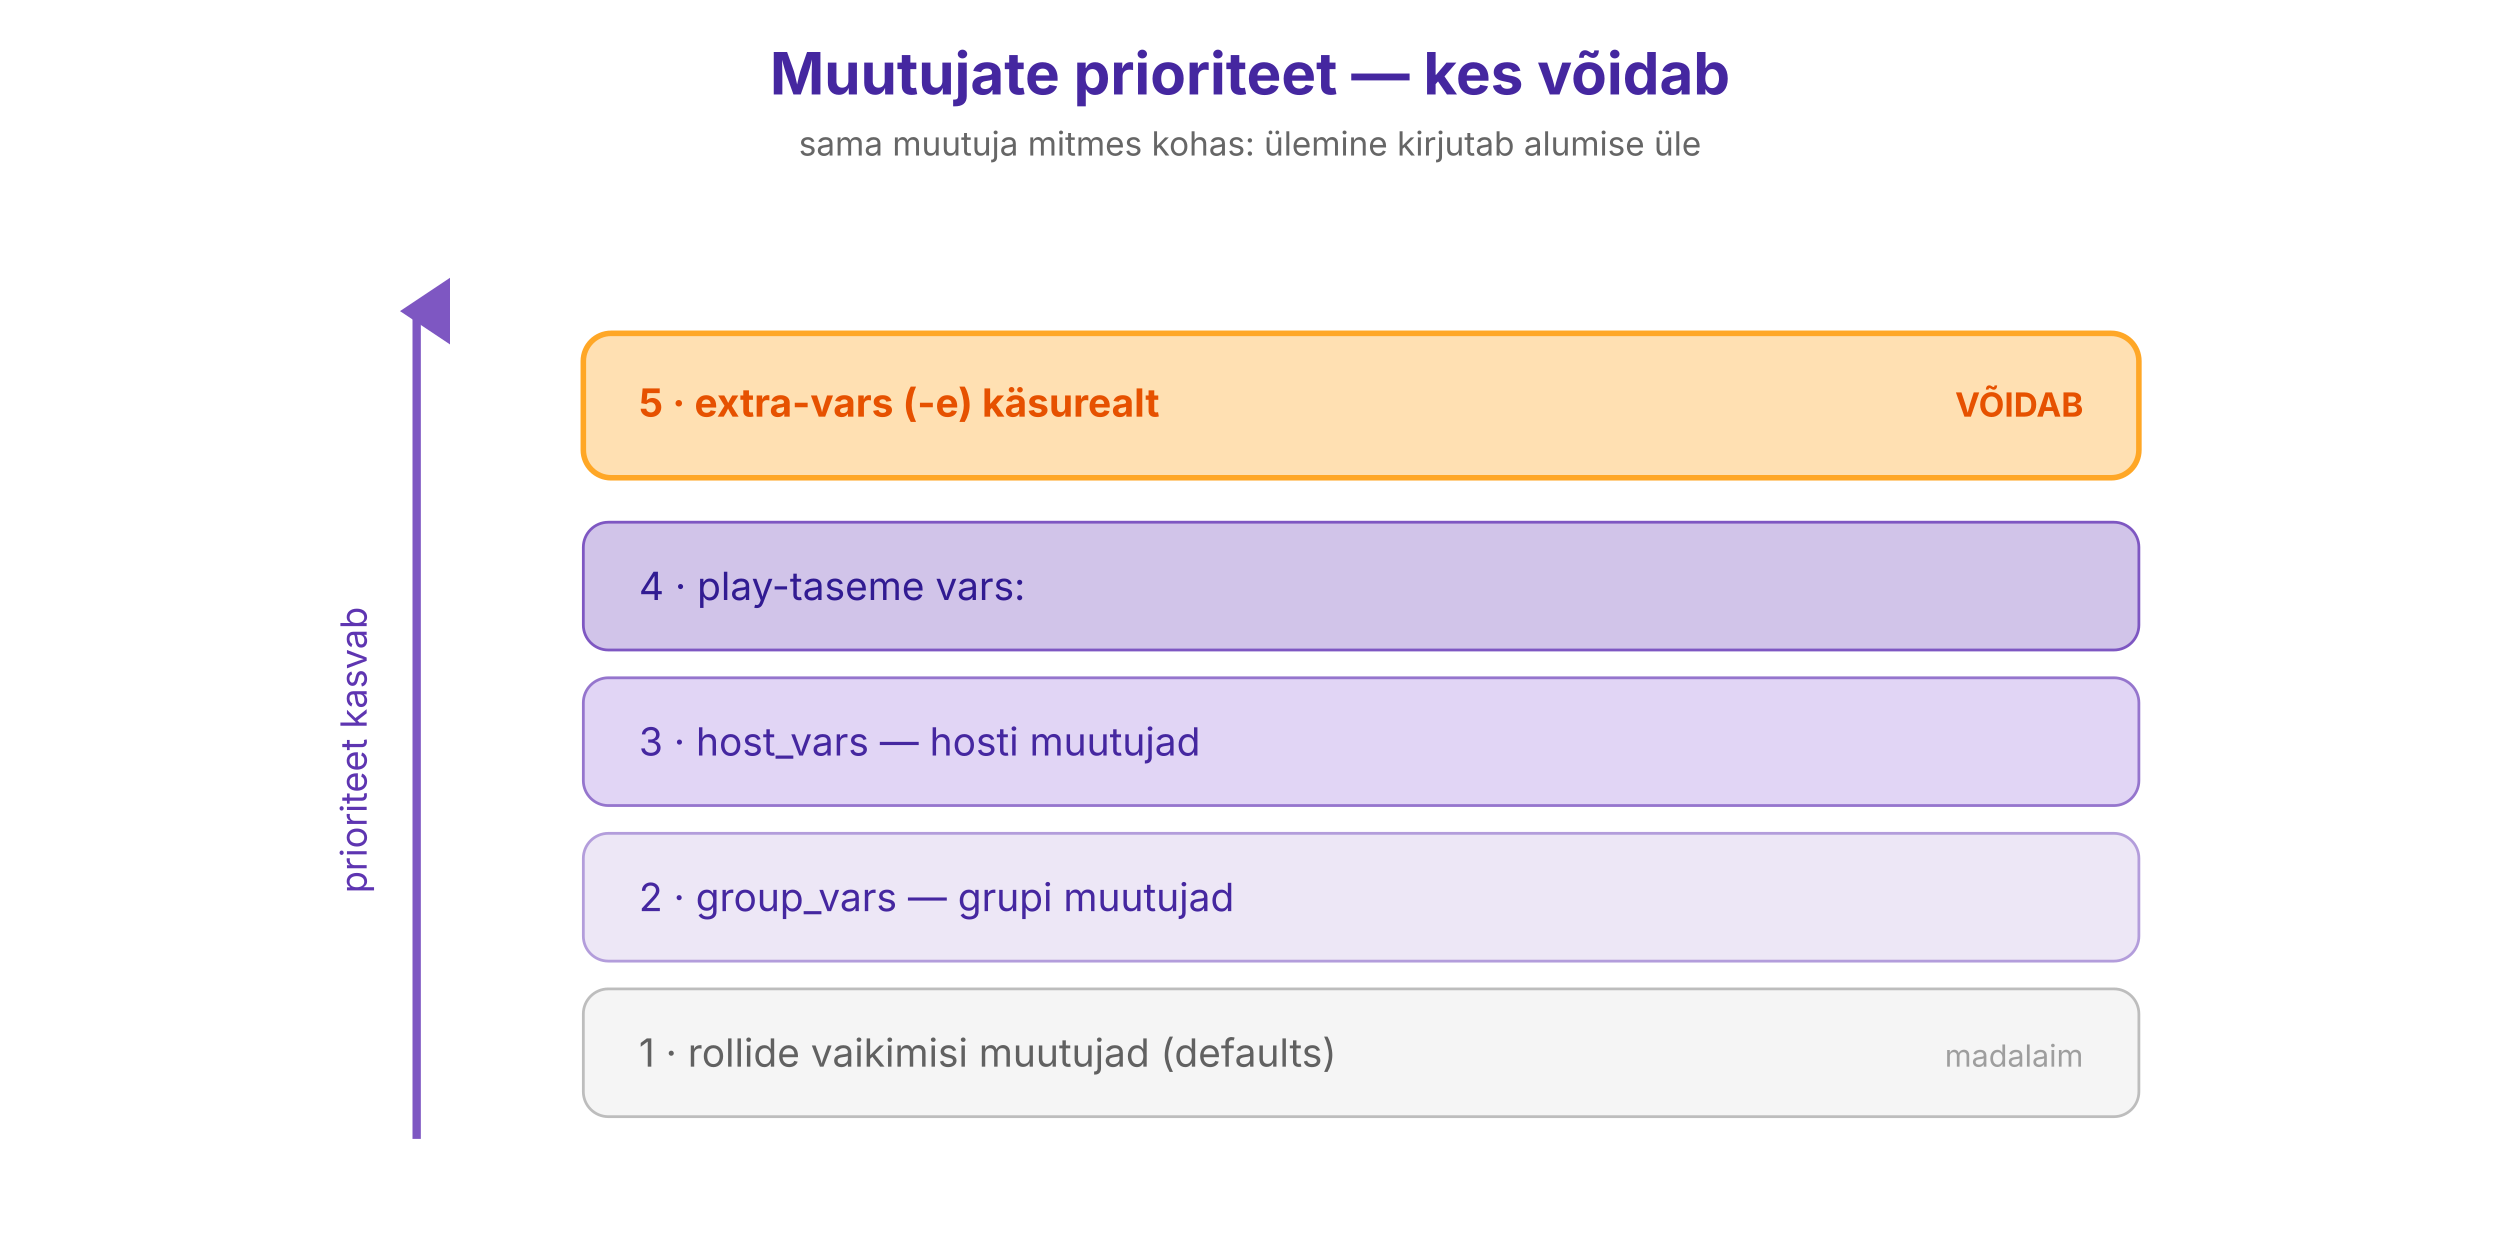
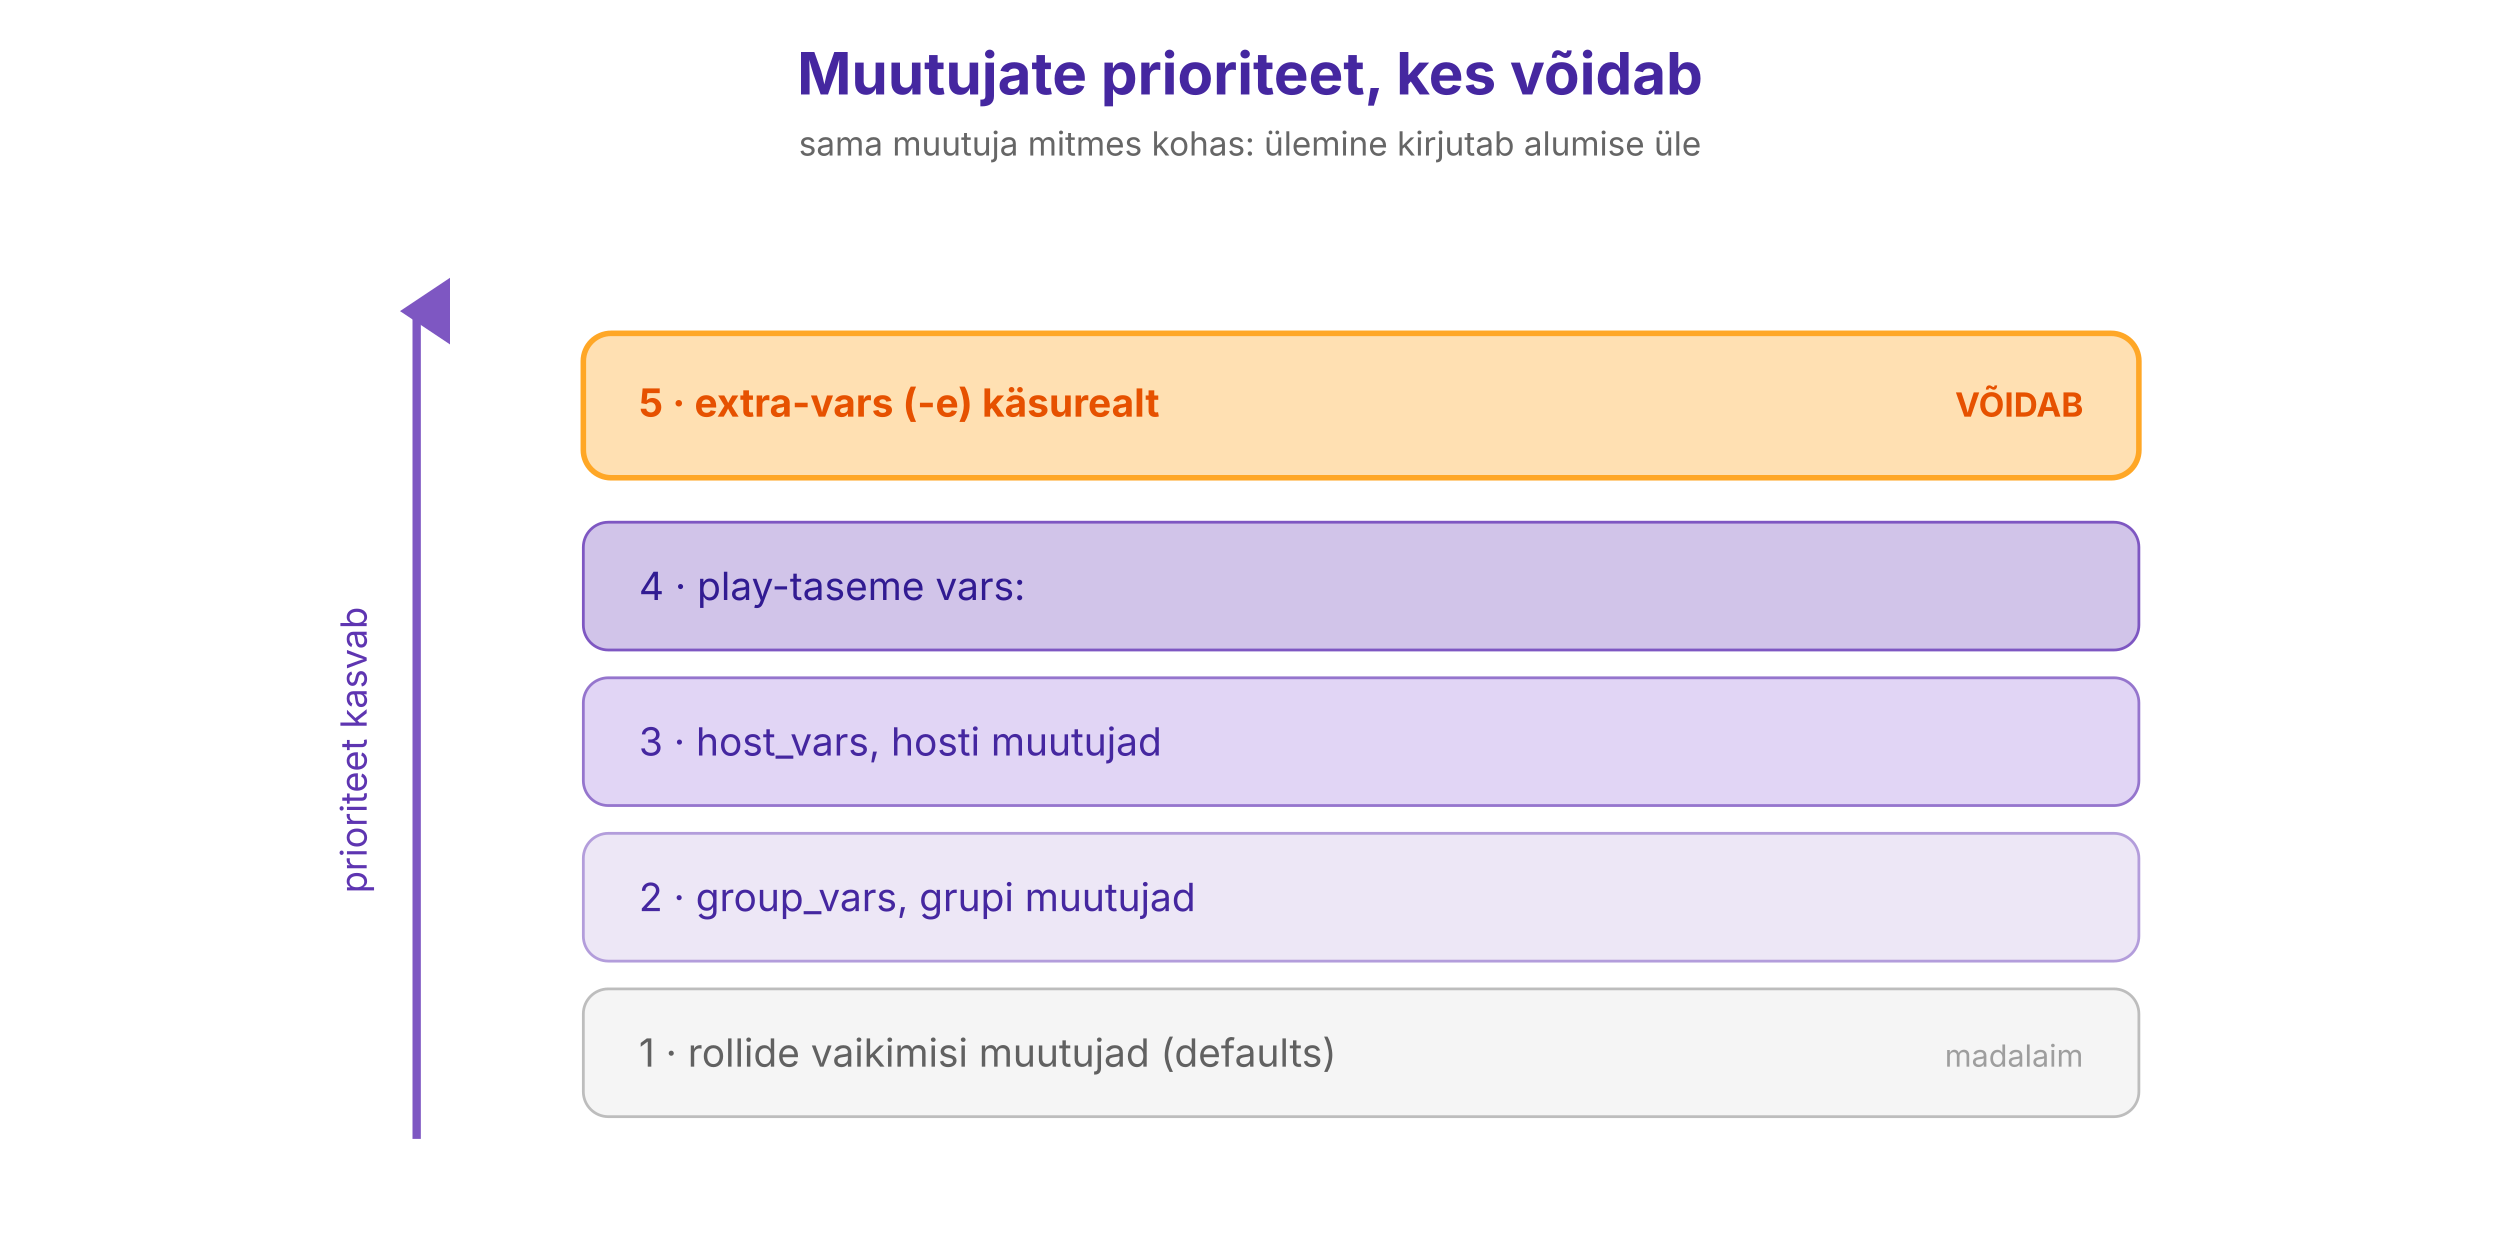
<svg xmlns="http://www.w3.org/2000/svg" viewBox="0 0 900 450" font-family="Inter, -apple-system, sans-serif">
  <defs>
    <marker id="up" markerWidth="12" markerHeight="12" refX="4" refY="2" orient="auto">
      <path d="M4,0 L8,6 L0,6 Z" fill="#7e57c2" />
    </marker>
  </defs>
-   <text x="450" y="34" text-anchor="middle" font-size="21" font-weight="700" fill="#4527a0">Muutujate prioriteet — kes võidab</text>
+   <text x="450" y="34" text-anchor="middle" font-size="21" font-weight="700" fill="#4527a0">Muutujate prioriteet, kes võidab</text>
  <text x="450" y="56" text-anchor="middle" font-size="12" fill="#666">sama muutuja mitmes kohas: ülemine kirjutab alumise üle</text>
  <line x1="150" y1="410" x2="150" y2="112" stroke="#7e57c2" stroke-width="3" marker-end="url(#up)" />
  <text x="132" y="270" text-anchor="middle" font-size="13" fill="#5e35b1" transform="rotate(-90 132 270)">prioriteet kasvab</text>
  <g font-size="14">
    <rect x="210" y="356" width="560" height="46" rx="9" fill="#f5f5f5" stroke="#bdbdbd" />
    <text x="230" y="384" fill="#616161">1 · rollide vaikimisi muutujad (defaults)</text>
    <text x="750" y="384" text-anchor="end" font-size="11" fill="#9e9e9e">madalaim</text>
    <rect x="210" y="300" width="560" height="46" rx="9" fill="#ede7f6" stroke="#b39ddb" />
-     <text x="230" y="328" fill="#4527a0">2 · group_vars — grupi muutujad</text>
+     <text x="230" y="328" fill="#4527a0">2 · group_vars, grupi muutujad</text>
    <rect x="210" y="244" width="560" height="46" rx="9" fill="#e1d5f5" stroke="#9575cd" />
-     <text x="230" y="272" fill="#4527a0">3 · host_vars — hosti muutujad</text>
+     <text x="230" y="272" fill="#4527a0">3 · host_vars, hosti muutujad</text>
    <rect x="210" y="188" width="560" height="46" rx="9" fill="#d1c4e9" stroke="#7e57c2" />
    <text x="230" y="216" fill="#311b92">4 · play-taseme vars:</text>
    <rect x="210" y="120" width="560" height="52" rx="10" fill="#ffe0b2" stroke="#ffa726" stroke-width="2" />
    <text x="230" y="150" fill="#e65100" font-weight="700">5 · extra-vars (-e) käsurealt</text>
    <text x="750" y="150" text-anchor="end" font-size="12" fill="#e65100" font-weight="700">VÕIDAB</text>
  </g>
</svg>
